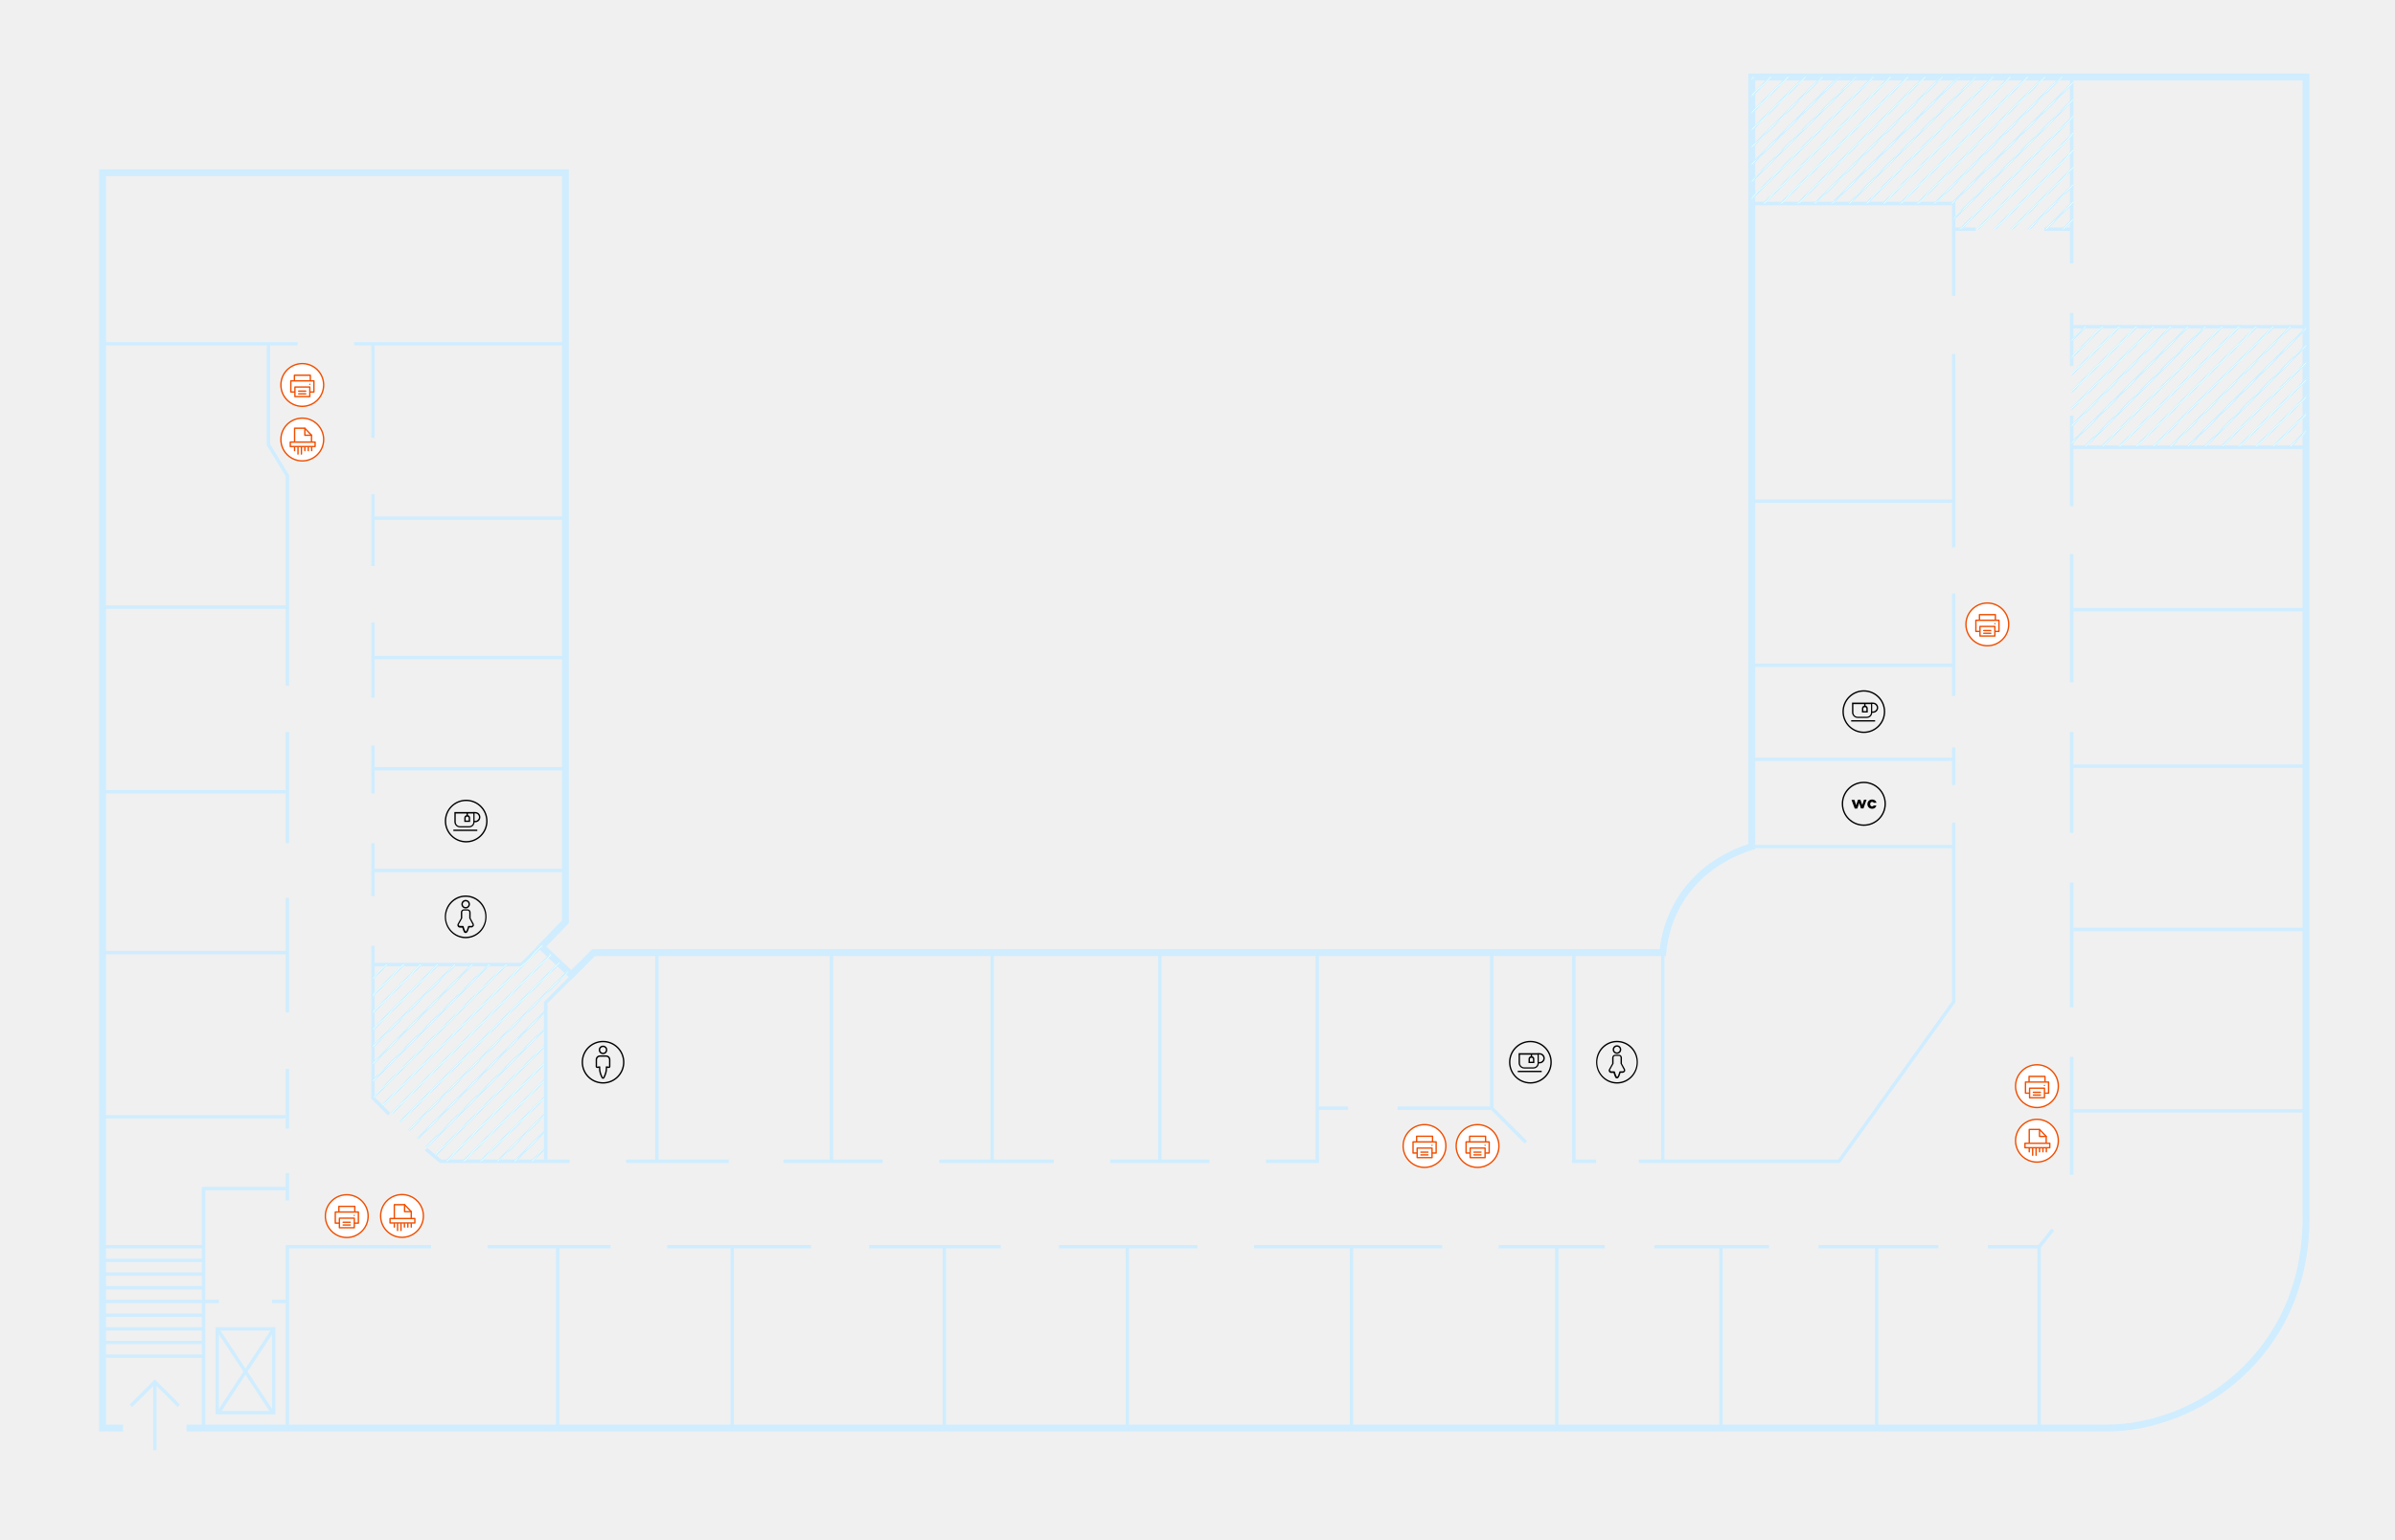
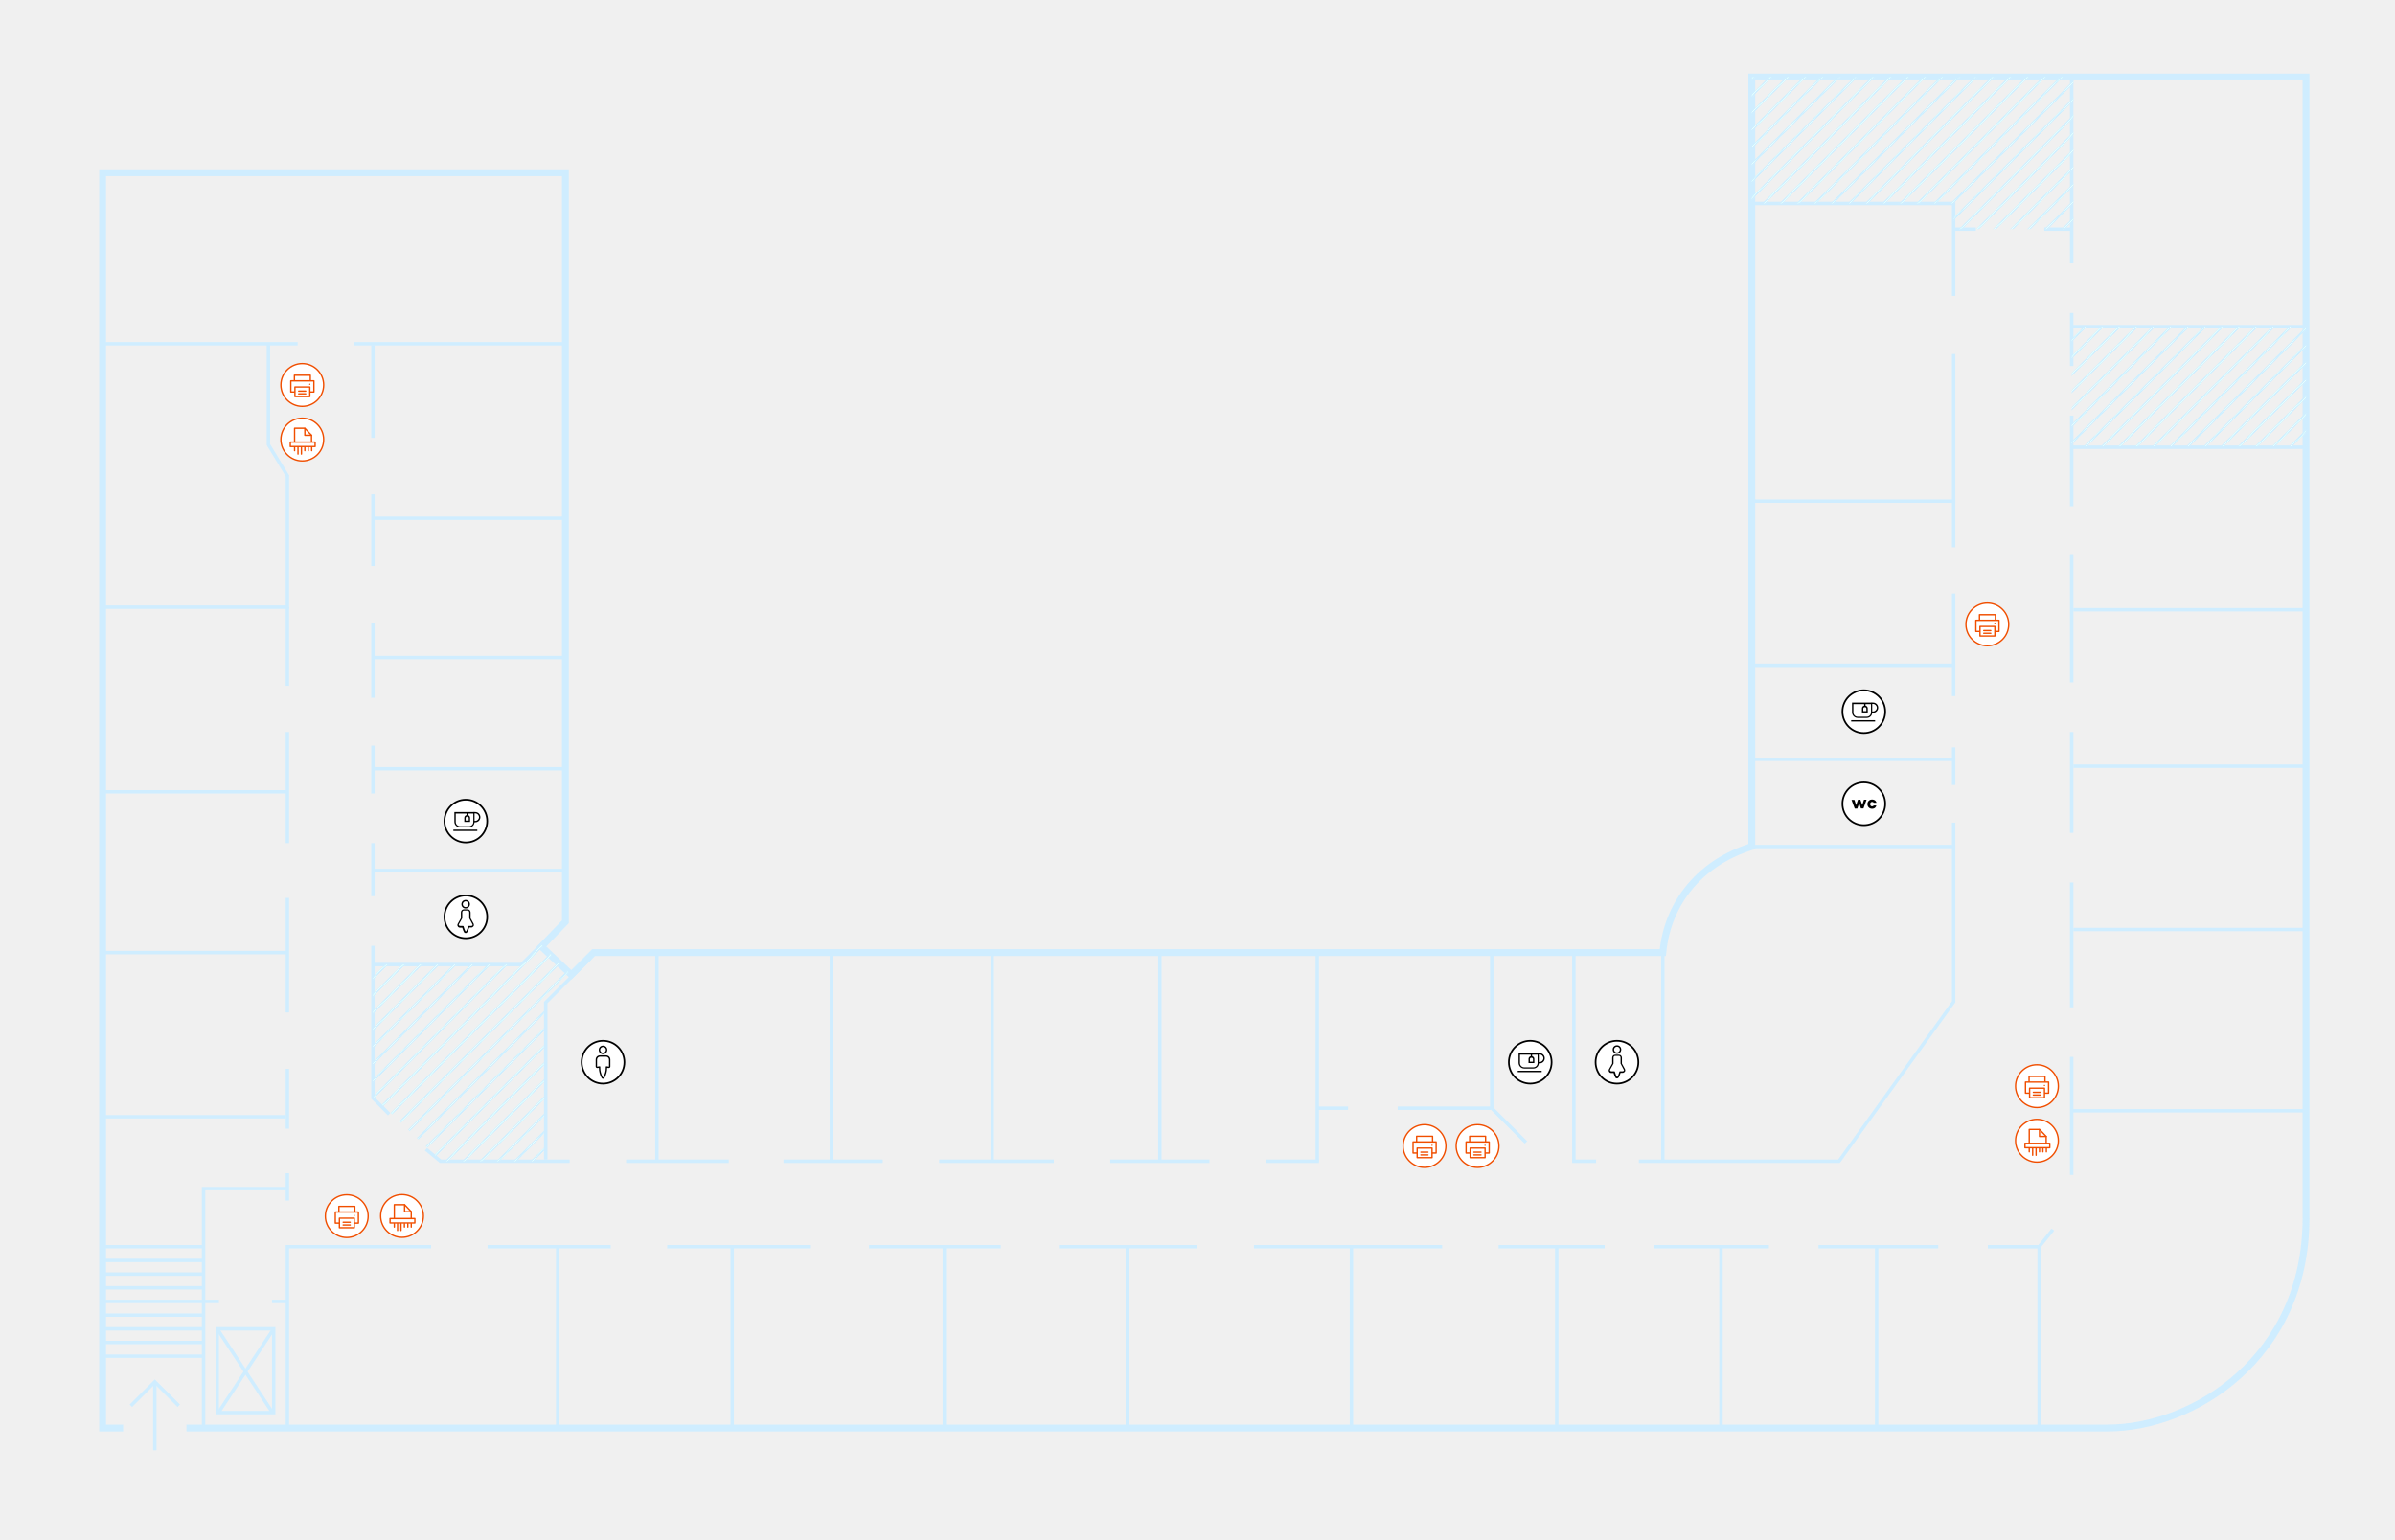
<svg xmlns="http://www.w3.org/2000/svg" xmlns:xlink="http://www.w3.org/1999/xlink" version="1.1" x="0px" y="0px" viewBox="0 0 1400 900" style="enable-background:new 0 0 1400 900;" xml:space="preserve">
  <style type="text/css">
	.st0{fill:none;}
	.st1{fill:none;stroke:#CFEDFF;stroke-miterlimit:10;}
	.st2{fill:none;stroke:#CFEDFF;stroke-width:4;stroke-miterlimit:10;}
	.st3{fill:none;stroke:#CFEDFF;stroke-width:2;stroke-miterlimit:10;}
	.st4{fill:url(#SVGID_1_);}
	.st5{fill:url(#SVGID_2_);}
	.st6{fill:url(#SVGID_3_);}
	.st7{fill:none;stroke:#000000;stroke-width:0.8;stroke-miterlimit:10;}
	.st8{fill:rgba(207, 237, 255, 0);}
	.st9{fill:#FFFFFF;stroke:#F04E00;stroke-width:0.8;stroke-miterlimit:10;}
	.st10{fill:#FFFFFF;stroke:#F04E00;stroke-width:0.8;stroke-linecap:round;stroke-linejoin:round;stroke-miterlimit:10;}
	.st11{fill:none;stroke:#F04E00;stroke-width:0.8;stroke-linecap:round;stroke-linejoin:round;stroke-miterlimit:10;}
	.st12{fill:#F04E00;}
</style>
  <pattern x="-5640" width="10" height="10" patternUnits="userSpaceOnUse" id="New_Pattern_3" viewBox="51.1 -61.1 10 10" style="overflow:visible;">
    <g>
      <rect x="51.1" y="-61.1" class="st0" width="10" height="10" />
      <line class="st1" x1="111.9" y1="-51.9" x2="60.4" y2="-0.4" />
      <line class="st1" x1="101.9" y1="-51.9" x2="50.4" y2="-0.4" />
      <line class="st1" x1="91.9" y1="-51.9" x2="40.4" y2="-0.4" />
      <line class="st1" x1="81.9" y1="-51.9" x2="30.4" y2="-0.4" />
      <line class="st1" x1="71.9" y1="-51.9" x2="20.4" y2="-0.4" />
      <line class="st1" x1="61.9" y1="-51.9" x2="10.4" y2="-0.4" />
      <line class="st1" x1="51.9" y1="-51.9" x2="0.4" y2="-0.4" />
      <line class="st1" x1="111.9" y1="-61.9" x2="60.4" y2="-10.4" />
      <line class="st1" x1="101.9" y1="-61.9" x2="50.4" y2="-10.4" />
      <line class="st1" x1="91.9" y1="-61.9" x2="40.4" y2="-10.4" />
      <line class="st1" x1="81.9" y1="-61.9" x2="30.4" y2="-10.4" />
      <line class="st1" x1="71.9" y1="-61.9" x2="20.4" y2="-10.4" />
      <line class="st1" x1="61.9" y1="-61.9" x2="10.4" y2="-10.4" />
      <line class="st1" x1="51.9" y1="-61.9" x2="0.4" y2="-10.4" />
      <line class="st1" x1="111.9" y1="-71.9" x2="60.4" y2="-20.4" />
      <line class="st1" x1="101.9" y1="-71.9" x2="50.4" y2="-20.4" />
      <line class="st1" x1="91.9" y1="-71.9" x2="40.4" y2="-20.4" />
      <line class="st1" x1="81.9" y1="-71.9" x2="30.4" y2="-20.4" />
      <line class="st1" x1="71.9" y1="-71.9" x2="20.4" y2="-20.4" />
      <line class="st1" x1="61.9" y1="-71.9" x2="10.4" y2="-20.4" />
      <line class="st1" x1="51.9" y1="-71.9" x2="0.4" y2="-20.4" />
      <line class="st1" x1="111.9" y1="-81.9" x2="60.4" y2="-30.4" />
      <line class="st1" x1="101.9" y1="-81.9" x2="50.4" y2="-30.4" />
      <line class="st1" x1="91.9" y1="-81.9" x2="40.4" y2="-30.4" />
      <line class="st1" x1="81.9" y1="-81.9" x2="30.4" y2="-30.4" />
      <line class="st1" x1="71.9" y1="-81.9" x2="20.4" y2="-30.4" />
      <line class="st1" x1="61.9" y1="-81.9" x2="10.4" y2="-30.4" />
      <line class="st1" x1="51.9" y1="-81.9" x2="0.4" y2="-30.4" />
      <line class="st1" x1="111.9" y1="-91.9" x2="60.4" y2="-40.4" />
      <line class="st1" x1="101.9" y1="-91.9" x2="50.4" y2="-40.4" />
      <line class="st1" x1="91.9" y1="-91.9" x2="40.4" y2="-40.4" />
      <line class="st1" x1="81.9" y1="-91.9" x2="30.4" y2="-40.4" />
      <line class="st1" x1="71.9" y1="-91.9" x2="20.4" y2="-40.4" />
      <line class="st1" x1="61.9" y1="-91.9" x2="10.4" y2="-40.4" />
      <line class="st1" x1="51.9" y1="-91.9" x2="0.4" y2="-40.4" />
      <line class="st1" x1="111.9" y1="-101.9" x2="60.4" y2="-50.4" />
      <line class="st1" x1="101.9" y1="-101.9" x2="50.4" y2="-50.4" />
      <line class="st1" x1="91.9" y1="-101.9" x2="40.4" y2="-50.4" />
      <line class="st1" x1="81.9" y1="-101.9" x2="30.4" y2="-50.4" />
      <line class="st1" x1="71.9" y1="-101.9" x2="20.4" y2="-50.4" />
      <line class="st1" x1="61.9" y1="-101.9" x2="10.4" y2="-50.4" />
      <line class="st1" x1="51.9" y1="-101.9" x2="0.4" y2="-50.4" />
      <line class="st1" x1="111.9" y1="-111.9" x2="60.4" y2="-60.4" />
      <line class="st1" x1="101.9" y1="-111.9" x2="50.4" y2="-60.4" />
      <line class="st1" x1="91.9" y1="-111.9" x2="40.4" y2="-60.4" />
      <line class="st1" x1="81.9" y1="-111.9" x2="30.4" y2="-60.4" />
      <line class="st1" x1="71.9" y1="-111.9" x2="20.4" y2="-60.4" />
      <line class="st1" x1="61.9" y1="-111.9" x2="10.4" y2="-60.4" />
      <line class="st1" x1="51.9" y1="-111.9" x2="0.4" y2="-60.4" />
    </g>
  </pattern>
  <g id="bg_all_square">
    <path class="st2" d="M109,835h211h11h774h26h101c50,0,116-41,116-123V45h-324c0,0,0,335.5,0,434v16c-29,9-49.1,31.7-52,62H347   l-13,13l-17.5-16.5l14-14.5V101H60v100v634h12" />
    <g>
      <line class="st3" x1="90.5" y1="809" x2="90.5" y2="848" />
      <polyline class="st3" points="76.5,822 90.5,808 104.5,822   " />
    </g>
  </g>
  <g id="rooms">
    <g>
      <line class="st3" x1="60" y1="201" x2="174" y2="201" />
      <polyline class="st3" points="156.9,201.5 156.9,260 168,278.2 168,355 60,355   " />
      <line class="st3" x1="59" y1="463" x2="168" y2="463" />
      <line class="st3" x1="59" y1="557" x2="168" y2="557" />
      <line class="st3" x1="59" y1="653" x2="167" y2="653" />
      <line class="st3" x1="168" y1="355" x2="168" y2="401" />
      <line class="st3" x1="168" y1="428" x2="168" y2="493" />
      <line class="st3" x1="168" y1="525" x2="168" y2="592" />
      <line class="st3" x1="168" y1="625" x2="168" y2="660" />
      <line class="st3" x1="168" y1="686" x2="168" y2="702" />
      <line class="st3" x1="1024" y1="119" x2="1143" y2="119" />
      <line class="st3" x1="1024" y1="293" x2="1143" y2="293" />
      <line class="st3" x1="1142" y1="119" x2="1142" y2="173" />
      <line class="st3" x1="1142" y1="207" x2="1142" y2="320" />
      <line class="st3" x1="1024" y1="389" x2="1143" y2="389" />
      <line class="st3" x1="1142" y1="347" x2="1142" y2="407" />
      <line class="st3" x1="1024" y1="444" x2="1143" y2="444" />
      <line class="st3" x1="1142" y1="437" x2="1142" y2="459" />
      <line class="st3" x1="1024" y1="495" x2="1143" y2="495" />
      <line class="st3" x1="218" y1="303" x2="329.8" y2="303" />
      <line class="st3" x1="218" y1="509" x2="329.8" y2="509" />
      <line class="st3" x1="330.8" y1="384.5" x2="218.8" y2="384.5" />
      <line class="st3" x1="330.8" y1="449.5" x2="219" y2="449.5" />
      <polyline class="st3" points="218,564 304.8,564 320.8,548   " />
      <line class="st3" x1="218" y1="289" x2="218" y2="331" />
      <line class="st3" x1="207" y1="201" x2="329.5" y2="201" />
      <line class="st3" x1="218" y1="364" x2="218" y2="408" />
      <line class="st3" x1="218" y1="493" x2="218" y2="524" />
      <polyline class="st3" points="218,553 218,642 227.5,651.5   " />
      <polyline class="st3" points="319,678 319,586.2 345,560.2   " />
      <polyline class="st3" points="249,672 257.5,679 333,679   " />
      <line class="st3" x1="366" y1="679" x2="426" y2="679" />
      <line class="st3" x1="384" y1="557" x2="384" y2="679" />
      <line class="st3" x1="486" y1="557" x2="486" y2="679" />
      <line class="st3" x1="326" y1="729" x2="326" y2="836" />
      <line class="st3" x1="428" y1="729" x2="428" y2="836" />
      <line class="st3" x1="552" y1="729" x2="552" y2="836" />
      <line class="st3" x1="285" y1="729" x2="357" y2="729" />
      <line class="st3" x1="61" y1="793" x2="119" y2="793" />
      <line class="st3" x1="61" y1="785" x2="119" y2="785" />
      <line class="st3" x1="61" y1="777" x2="119" y2="777" />
      <line class="st3" x1="61" y1="769" x2="119" y2="769" />
      <line class="st3" x1="61" y1="761" x2="128" y2="761" />
      <line class="st3" x1="159" y1="761" x2="168" y2="761" />
      <line class="st3" x1="61" y1="753" x2="119" y2="753" />
      <line class="st3" x1="61" y1="745" x2="119" y2="745" />
      <line class="st3" x1="61" y1="737" x2="119" y2="737" />
      <line class="st3" x1="61" y1="729" x2="119" y2="729" />
      <polyline class="st3" points="252,729 168,729 168,835   " />
      <polyline class="st3" points="168,695 119,695 119,835   " />
      <line class="st3" x1="390" y1="729" x2="474" y2="729" />
      <line class="st3" x1="659" y1="729" x2="659" y2="836" />
      <line class="st3" x1="790" y1="729" x2="790" y2="836" />
      <line class="st3" x1="619" y1="729" x2="700" y2="729" />
      <line class="st3" x1="733" y1="729" x2="843" y2="729" />
      <line class="st3" x1="910" y1="729" x2="910" y2="836" />
      <line class="st3" x1="876" y1="729" x2="938" y2="729" />
      <line class="st3" x1="1006" y1="729" x2="1006" y2="836" />
      <line class="st3" x1="967" y1="729" x2="1034" y2="729" />
      <line class="st3" x1="1097" y1="729" x2="1097" y2="836" />
      <line class="st3" x1="1063" y1="729" x2="1133" y2="729" />
      <line class="st3" x1="1192" y1="729" x2="1192" y2="836" />
      <polyline class="st3" points="1162,729 1192,729 1200,719   " />
      <line class="st3" x1="508" y1="729" x2="585" y2="729" />
      <line class="st3" x1="458" y1="679" x2="516" y2="679" />
      <line class="st3" x1="549" y1="679" x2="616" y2="679" />
      <line class="st3" x1="580" y1="557" x2="580" y2="679" />
      <line class="st3" x1="678" y1="557" x2="678" y2="679" />
      <line class="st3" x1="770" y1="557" x2="770" y2="679" />
      <line class="st3" x1="649" y1="679" x2="707" y2="679" />
      <line class="st3" x1="920" y1="557" x2="920" y2="679" />
      <line class="st3" x1="919" y1="679" x2="933" y2="679" />
      <line class="st3" x1="740" y1="679" x2="771" y2="679" />
      <line class="st3" x1="770" y1="648" x2="788" y2="648" />
      <line class="st3" x1="872" y1="556" x2="872" y2="648" />
      <line class="st3" x1="972" y1="557" x2="972" y2="679" />
      <polyline class="st3" points="958,679 1075,679 1142,585.8 1142,481   " />
      <line class="st3" x1="218" y1="201.8" x2="218" y2="256" />
      <line class="st3" x1="1211" y1="191" x2="1346.8" y2="191" />
      <line class="st3" x1="1347.8" y1="261.5" x2="1211.8" y2="261.5" />
      <line class="st3" x1="1347.8" y1="356.5" x2="1212" y2="356.5" />
      <line class="st3" x1="1211" y1="183" x2="1211" y2="214" />
      <line class="st3" x1="1211" y1="243" x2="1211" y2="296" />
      <line class="st3" x1="1348" y1="448" x2="1212" y2="448" />
      <line class="st3" x1="1211" y1="324" x2="1211" y2="399" />
      <line class="st3" x1="1211" y1="428" x2="1211" y2="487" />
      <line class="st3" x1="1347.8" y1="543.5" x2="1212" y2="543.5" />
      <line class="st3" x1="1347.8" y1="649.5" x2="1211.8" y2="649.5" />
      <line class="st3" x1="1211" y1="516" x2="1211" y2="589" />
      <line class="st3" x1="1211" y1="618" x2="1211" y2="687" />
      <line class="st3" x1="1211" y1="45.8" x2="1211" y2="154" />
      <line class="st3" x1="1143" y1="134" x2="1155" y2="134" />
      <line class="st3" x1="1195" y1="134" x2="1211" y2="134" />
      <polyline class="st3" points="817,648 872,648 892,668   " />
      <line class="st3" x1="160" y1="777" x2="127.7" y2="826" />
      <line class="st3" x1="127" y1="777" x2="159.3" y2="826" />
      <line class="st3" x1="218" y1="436" x2="218" y2="464" />
      <rect x="127" y="777" class="st3" width="33" height="49" />
    </g>
  </g>
  <g id="MNOINT_l1_f2_special-rooms" class="map-rooms-wrap">
    <pattern id="SVGID_1_" data-test="123" xlink:href="#New_Pattern_3" patternTransform="matrix(1 0 0 1 -6 6)" />
    <polygon id="_l1_f2_s_p4" class="st4" points="1024,45 1212,45 1212,134 1142,134 1142,119 1024,119  " />
    <pattern id="SVGID_2_" xlink:href="#New_Pattern_3" patternTransform="matrix(1 0 0 1 -6 6)" />
    <rect id="_l1_f2_s_p5" x="1211" y="191" class="st5" width="137" height="70" />
    <pattern id="SVGID_3_" xlink:href="#New_Pattern_3" patternTransform="matrix(1 0 0 1 -6 6)" />
    <polygon id="_l1_f2_s_p3" class="st6" points="218,564 304,564 316,552 334,570 318,586 318,679 258,679 218,641  " />
  </g>
  <g id="MLOC_l1_f2_rooms" class="map-rooms-wrap">
    <rect id="_l1_f2_r_201" data-id="_x32_01" x="60" y="557" class="st8" width="109" height="96" />
    <rect id="_l1_f2_r_202" data-id="_x32_03_1_" x="60" y="463" class="st8" width="109" height="94" />
    <rect id="_l1_f2_r_203" data-id="_x32_03" x="60" y="355" class="st8" width="109" height="108" />
    <polygon id="_l1_f2_r_204" data-id="_x32_04" class="st8" points="169,355 60,355 60,201 157,201 157,260 169,279  " />
    <rect id="_l1_f2_r_205" data-id="_x32_05" x="60" y="101" class="st8" width="270" height="101" />
    <rect id="_l1_f2_r_206" data-id="_x32_06" x="217" y="201" class="st8" width="113" height="101" />
    <rect id="_l1_f2_r_207" data-id="_x32_02" x="217" y="303" class="st8" width="113" height="82" />
    <rect id="_l1_f2_r_208" data-id="_x32_08" x="217" y="385" class="st8" width="113" height="64" />
    <rect id="_l1_f2_r_213" data-id="_x32_13" x="384" y="557" class="st8" width="102" height="123" />
    <rect id="_l1_f2_r_214" data-id="_x32_14" x="486" y="557" class="st8" width="94" height="123" />
    <rect id="_l1_f2_r_215" data-id="_x32_15" x="580" y="557" class="st8" width="98" height="123" />
    <rect id="_l1_f2_r_216" data-id="_x32_16" x="678" y="557" class="st8" width="92" height="123" />
    <rect id="_l1_f2_r_217" data-id="_x32_17" x="770" y="557" class="st8" width="102" height="92" />
    <rect id="_l1_f2_r_221" data-id="_x32_21" x="1024" y="293" class="st8" width="119" height="96" />
    <rect id="_l1_f2_r_222" data-id="_x32_22" x="1024" y="119" class="st8" width="119" height="174" />
    <rect id="_l1_f2_r_224" data-id="_x32_25" x="1210" y="45" class="st8" width="138" height="146" />
    <rect id="_l1_f2_r_226" data-id="_x32_26" x="1210" y="261" class="st8" width="138" height="95" />
    <rect id="_l1_f2_r_227" data-id="_x32_27" x="1210" y="356" class="st8" width="138" height="92" />
    <rect id="_l1_f2_r_228" data-id="_x32_28" x="1210" y="448" class="st8" width="138" height="95" />
    <rect id="_l1_f2_r_229" data-id="_x32_29" x="1210" y="544" class="st8" width="138" height="105" />
    <path id="_l1_f2_r_230" data-id="_x32_30" class="st8" d="M1348,649.5V712c0,82-66,123-116,123h-40V728l18-25v-53L1348,649.5z" />
    <rect id="_l1_f2_r_231" data-id="_x32_31" x="1097" y="728" class="st8" width="95" height="107" />
    <rect id="_l1_f2_r_232" data-id="_x32_32" x="1006" y="728" class="st8" width="91" height="107" />
    <rect id="_l1_f2_r_233" data-id="_x32_33" x="910" y="728" class="st8" width="96" height="107" />
    <rect id="_l1_f2_r_234" data-id="_x32_34" x="790" y="728" class="st8" width="120" height="107" />
    <rect id="_l1_f2_r_235" data-id="_x32_35" x="659" y="728" class="st8" width="131" height="107" />
    <rect id="_l1_f2_r_236" data-id="_x323242342_36" x="552" y="728" class="st8" width="107" height="107" />
    <rect id="_l1_f2_r_237" data-id="_x32_37" x="428" y="728" class="st8" width="124" height="107" />
    <rect id="_l1_f2_r_238" data-id="_x32_2352353238" x="326" y="728" class="st8" width="102" height="107" />
    <rect id="_l1_f2_r_239" data-id="_x32_34643646436643" x="168" y="728" class="st8" width="158" height="107" />
  </g>
  <g id="MLOC_l1_f2_other">
    <g id="_l1_f2_o_s1">
      <circle class="st9" cx="1190.7" cy="667" r="12.5" />
      <polyline class="st10" points="1186.2,668.7 1186.2,660.4 1192.2,660.4 1196.1,664.5 1196.1,668.7   " />
      <rect x="1183.7" y="668.5" class="st10" width="14.5" height="2.6" />
      <line class="st11" x1="1192.2" y1="673.5" x2="1192.2" y2="671.5" />
      <line class="st11" x1="1194.2" y1="673.5" x2="1194.2" y2="671.5" />
      <line class="st11" x1="1196.2" y1="673.5" x2="1196.2" y2="671.5" />
      <line class="st11" x1="1190.2" y1="675.5" x2="1190.2" y2="671.5" />
      <line class="st11" x1="1188.2" y1="675.5" x2="1188.2" y2="671.5" />
      <line class="st11" x1="1186.2" y1="673.5" x2="1186.2" y2="671.5" />
      <polyline class="st11" points="1192.2,660.5 1192.2,664.5 1196.1,664.5   " />
    </g>
    <g id="_l1_f2_o_s2">
      <circle class="st9" cx="235" cy="711" r="12.5" />
      <polyline class="st10" points="230.5,712.7 230.5,704.4 236.5,704.4 240.4,708.5 240.4,712.7   " />
      <rect x="228" y="712.5" class="st10" width="14.5" height="2.6" />
      <line class="st11" x1="236.4" y1="717.5" x2="236.4" y2="715.5" />
      <line class="st11" x1="238.4" y1="717.5" x2="238.4" y2="715.5" />
      <line class="st11" x1="240.4" y1="717.5" x2="240.4" y2="715.5" />
      <line class="st11" x1="234.4" y1="719.5" x2="234.4" y2="715.5" />
      <line class="st11" x1="232.4" y1="719.5" x2="232.4" y2="715.5" />
      <line class="st11" x1="230.5" y1="717.5" x2="230.5" y2="715.5" />
      <polyline class="st11" points="236.5,704.5 236.5,708.5 240.4,708.5   " />
    </g>
    <g id="_l1_f2_o_s3">
      <circle class="st9" cx="176.7" cy="257" r="12.5" />
      <polyline class="st10" points="172.2,258.7 172.2,250.4 178.2,250.4 182.1,254.5 182.1,258.7   " />
      <rect x="169.7" y="258.5" class="st10" width="14.5" height="2.6" />
      <line class="st11" x1="178.2" y1="263.5" x2="178.2" y2="261.5" />
      <line class="st11" x1="180.2" y1="263.5" x2="180.2" y2="261.5" />
      <line class="st11" x1="182.2" y1="263.5" x2="182.2" y2="261.5" />
      <line class="st11" x1="176.2" y1="265.5" x2="176.2" y2="261.5" />
      <line class="st11" x1="174.2" y1="265.5" x2="174.2" y2="261.5" />
      <line class="st11" x1="172.2" y1="263.5" x2="172.2" y2="261.5" />
      <polyline class="st11" points="178.2,250.5 178.2,254.5 182.1,254.5   " />
    </g>
    <g id="_l1_f2_o_p1">
      <circle class="st9" cx="1161.7" cy="365.1" r="12.5" />
      <g>
        <polyline class="st10" points="1157.1,362.7 1157.1,359.4 1166.4,359.4 1166.4,362.7    " />
        <rect x="1155" y="362.7" class="st10" width="13.5" height="6.5" />
        <rect x="1157.4" y="366.3" class="st10" width="8.7" height="5.6" />
        <line class="st11" x1="1159.6" y1="368.7" x2="1163.7" y2="368.7" />
        <line class="st11" x1="1159.6" y1="370.3" x2="1163.7" y2="370.3" />
        <circle class="st12" cx="1166.1" cy="364.7" r="0.4" />
      </g>
    </g>
    <g id="_l1_f2_o_p2">
      <circle class="st9" cx="1190.7" cy="635.1" r="12.5" />
      <g>
        <polyline class="st10" points="1186.1,632.7 1186.1,629.4 1195.4,629.4 1195.4,632.7    " />
        <rect x="1184" y="632.7" class="st10" width="13.5" height="6.5" />
        <rect x="1186.4" y="636.3" class="st10" width="8.7" height="5.6" />
        <line class="st11" x1="1188.6" y1="638.7" x2="1192.7" y2="638.7" />
        <line class="st11" x1="1188.6" y1="640.3" x2="1192.7" y2="640.3" />
        <circle class="st12" cx="1195.1" cy="634.7" r="0.4" />
      </g>
    </g>
    <g id="_l1_f2_o_p3">
      <circle class="st9" cx="863.7" cy="670.1" r="12.5" />
      <g>
        <polyline class="st10" points="859.1,667.7 859.1,664.4 868.4,664.4 868.4,667.7    " />
        <rect x="857" y="667.7" class="st10" width="13.5" height="6.5" />
        <rect x="859.4" y="671.3" class="st10" width="8.7" height="5.6" />
        <line class="st11" x1="861.6" y1="673.7" x2="865.7" y2="673.7" />
        <line class="st11" x1="861.6" y1="675.3" x2="865.7" y2="675.3" />
        <circle class="st12" cx="868.1" cy="669.7" r="0.4" />
      </g>
    </g>
    <g id="_l1_f2_o_p4">
      <circle class="st9" cx="832.7" cy="670.1" r="12.5" />
      <g>
        <polyline class="st10" points="828.1,667.7 828.1,664.4 837.4,664.4 837.4,667.7    " />
        <rect x="826" y="667.7" class="st10" width="13.5" height="6.5" />
        <rect x="828.4" y="671.3" class="st10" width="8.7" height="5.6" />
        <line class="st11" x1="830.6" y1="673.7" x2="834.7" y2="673.7" />
        <line class="st11" x1="830.6" y1="675.3" x2="834.7" y2="675.3" />
        <circle class="st12" cx="837.1" cy="669.7" r="0.4" />
      </g>
    </g>
    <g id="_l1_f2_o_p5">
      <circle class="st9" cx="202.7" cy="711.1" r="12.5" />
      <g>
        <polyline class="st10" points="198.1,708.7 198.1,705.4 207.4,705.4 207.4,708.7    " />
        <rect x="196" y="708.7" class="st10" width="13.5" height="6.5" />
        <rect x="198.4" y="712.3" class="st10" width="8.7" height="5.6" />
        <line class="st11" x1="200.6" y1="714.7" x2="204.7" y2="714.7" />
        <line class="st11" x1="200.6" y1="716.3" x2="204.7" y2="716.3" />
        <circle class="st12" cx="207.1" cy="710.7" r="0.4" />
      </g>
    </g>
    <g id="_l1_f2_o_p6">
      <circle class="st9" cx="176.7" cy="225.1" r="12.5" />
      <g>
        <polyline class="st10" points="172.1,222.7 172.1,219.4 181.4,219.4 181.4,222.7    " />
        <rect x="170" y="222.7" class="st10" width="13.5" height="6.5" />
        <rect x="172.4" y="226.3" class="st10" width="8.7" height="5.6" />
        <line class="st11" x1="174.6" y1="228.7" x2="178.7" y2="228.7" />
        <line class="st11" x1="174.6" y1="230.3" x2="178.7" y2="230.3" />
        <circle class="st12" cx="181.1" cy="224.7" r="0.4" />
      </g>
    </g>
-     <g id="_l1_f2_o_">
-       <path d="M272.2,523.6c-6.8,0-12.2,5.6-12.2,12.5c0,6.9,5.5,12.5,12.2,12.5c6.8,0,12.2-5.6,12.2-12.5    C284.5,529.2,279,523.6,272.2,523.6 M272.2,524.4c6.3,0,11.5,5.2,11.5,11.7c0,6.4-5.1,11.7-11.5,11.7c-6.3,0-11.5-5.2-11.5-11.7    C260.8,529.6,265.9,524.4,272.2,524.4" />
+     <g id="_l1_f2_o_tea1">
+       <g>
+         <circle cx="272.3" cy="480.1" r="12.5" fill="#ffffff" stroke="#000000" />
+         <path d="M266.4,475.7v4.9c0,1.4,1.1,2.5,2.5,2.5h5.3c1.4,0,2.5-1.1,2.5-2.5v-4.9H266.4z M274.2,483.8h-5.3     c-1.8,0-3.3-1.5-3.3-3.3v-5.7h11.8v5.7C277.4,482.4,276,483.8,274.2,483.8" />
+         <path d="M277.8,480.8h-0.9V480h0.9c1.2,0,2.2-1,2.2-2.2s-1-2.2-2.2-2.2h-0.9v-0.8h0.9c1.6,0,3,1.3,3,3     C280.8,479.5,279.5,480.8,277.8,480.8" />
+       </g>
+       <rect x="265" y="485.1" width="14" height="0.8" />
+       <g>
+         <path d="M272.2,479.8h1.8v-1.5c0-0.4-0.4-0.8-0.8-0.8H273c-0.4,0-0.8,0.4-0.8,0.8V479.8z M274.8,480.6h-3.4v-2.4     c0-0.9,0.7-1.6,1.6-1.6h0.2c0.9,0,1.6,0.7,1.6,1.6V480.6z" />
+       </g>
+       <rect x="272.7" y="475.3" width="0.8" height="1.7" />
+     </g>
+     <g id="_l1_f2_o_womantoilet1">
+       <circle cx="272.3" cy="536.1" r="12.5" fill="#ffffff" stroke="#000000" />
      <path d="M272.2,527c-0.9,0-1.7,0.8-1.7,1.7c0,0.9,0.7,1.7,1.7,1.7s1.7-0.8,1.7-1.7C273.9,527.7,273.1,527,272.2,527 M272.2,531.2    c-1.4,0-2.5-1.1-2.5-2.5c0-1.4,1.1-2.5,2.5-2.5c1.4,0,2.5,1.1,2.5,2.5C274.7,530.1,273.6,531.2,272.2,531.2" />
      <path d="M271.2,532.4c-0.5,0-1,0.4-1,1v3.5c0,0.1,0,0.1-0.1,0.2l-1.9,3.4c-0.1,0.2-0.1,0.4,0.1,0.6c0.1,0.2,0.3,0.3,0.6,0.3h1.7    c0.2,0,0.3,0.1,0.4,0.3c0.3,1.2,0.7,2.1,1,2.7c0.1,0.2,0.2,0.2,0.3,0.2c0.1,0,0.2,0,0.3-0.2c0.3-0.6,0.7-1.6,1-2.7    c0-0.2,0.2-0.3,0.4-0.3h1.6c0.2,0,0.4-0.1,0.6-0.3c0.1-0.2,0.1-0.4,0-0.6l-1.8-3.4c0-0.1-0.1-0.1-0.1-0.2v-3.5c0-0.5-0.4-1-1-1    H271.2z M272.2,545.6c-0.4,0-0.8-0.2-1-0.6c-0.3-0.6-0.7-1.5-1-2.6h-1.4c-0.5,0-1-0.3-1.2-0.7c-0.3-0.4-0.3-1-0.1-1.4l1.9-3.4    v-3.4c0-1,0.8-1.8,1.8-1.8h2.1c1,0,1.8,0.8,1.8,1.8v3.4l1.8,3.3c0.2,0.5,0.2,1-0.1,1.4c-0.3,0.4-0.7,0.7-1.2,0.7h-1.3    c-0.3,1.1-0.7,2-1,2.6C273,545.3,272.6,545.6,272.2,545.6" />
    </g>
-     <g id="_l1_f2_o_">
-       <path d="M945.2,608.6c-6.8,0-12.2,5.6-12.2,12.5c0,6.9,5.5,12.5,12.2,12.5c6.8,0,12.2-5.6,12.2-12.5    C957.5,614.2,952,608.6,945.2,608.6 M945.2,609.4c6.3,0,11.5,5.2,11.5,11.7c0,6.4-5.1,11.7-11.5,11.7c-6.3,0-11.5-5.2-11.5-11.7    C933.8,614.6,938.9,609.4,945.2,609.4" />
+     <g id="_l1_f2_o_mantoilet1">
+       <circle cx="352.5" cy="621.1" r="12.5" fill="#ffffff" stroke="#000000" />
+       <path d="M352.5,612.2c-0.9,0-1.7,0.8-1.7,1.7c0,0.9,0.8,1.7,1.7,1.7c0.9,0,1.7-0.8,1.7-1.7C354.2,613,353.5,612.2,352.5,612.2     M352.5,616.4c-1.4,0-2.5-1.1-2.5-2.5c0-1.4,1.1-2.5,2.5-2.5c1.4,0,2.5,1.1,2.5,2.5C355,615.3,353.9,616.4,352.5,616.4" />
+       <g>
+         <path d="M350.5,623.5c0.1,0,0.2,0,0.3,0.1c0.1,0.1,0.1,0.2,0.1,0.3c0,0.2,0,0.4,0,0.7c0,1.7,0.5,3.4,1.4,5.2     c0.1,0.2,0.1,0.2,0.2,0.2c0.1,0,0.1,0,0.2-0.2c0.9-1.8,1.4-3.5,1.4-5.2c0-0.2,0-0.4,0-0.7c0-0.1,0-0.2,0.1-0.3     c0.1-0.1,0.2-0.1,0.3-0.1c0,0,0.1,0,0.1,0l1.3,0.2c0.1,0,0.1-0.1,0.1-0.1v-4c0-0.9-0.8-1.7-1.7-1.7h-3.6c-0.9,0-1.7,0.8-1.7,1.7     v4c0,0.1,0.1,0.1,0.1,0.1l1.3-0.2C350.4,623.5,350.5,623.5,350.5,623.5 M352.5,630.8L352.5,630.8c-0.6,0-0.8-0.5-0.9-0.6     c-1-1.9-1.5-3.8-1.5-5.6c0-0.1,0-0.1,0-0.2l-0.9,0.1c0,0-0.1,0-0.1,0c-0.5,0-0.9-0.4-0.9-0.9v-4c0-1.4,1.1-2.5,2.5-2.5h3.6     c1.4,0,2.5,1.1,2.5,2.5v4c0,0.5-0.4,0.9-0.9,0.9c0,0-0.1,0-0.1,0l-0.9-0.1c0,0.1,0,0.1,0,0.2c0,1.8-0.5,3.7-1.5,5.6     C353.3,630.3,353.1,630.8,352.5,630.8L352.5,630.8z" />
+       </g>
+     </g>
+     <g id="_l1_f2_o_tea2">
+       <circle cx="894.5" cy="621.1" r="12.5" fill="#ffffff" stroke="#000000" />
+       <g>
+         <path d="M888.5,616.7v4.9c0,1.4,1.1,2.5,2.5,2.5h5.3c1.4,0,2.5-1.1,2.5-2.5v-4.9H888.5z M896.3,624.8H891c-1.8,0-3.3-1.5-3.3-3.3     v-5.7h11.8v5.7C899.6,623.4,898.1,624.8,896.3,624.8" />
+         <path d="M900,621.8h-0.9V621h0.9c1.2,0,2.2-1,2.2-2.2c0-1.2-1-2.2-2.2-2.2h-0.9v-0.8h0.9c1.6,0,3,1.3,3,3     C903,620.5,901.6,621.8,900,621.8" />
+       </g>
+       <rect x="887.2" y="626.1" width="14" height="0.8" />
+       <g>
+         <path d="M894.3,620.8h1.8v-1.5c0-0.4-0.4-0.8-0.8-0.8h-0.2c-0.4,0-0.8,0.4-0.8,0.8V620.8z M896.9,621.6h-3.4v-2.4     c0-0.9,0.7-1.6,1.6-1.6h0.2c0.9,0,1.6,0.7,1.6,1.6V621.6z" />
+       </g>
+       <rect x="894.8" y="616.3" width="0.8" height="1.7" />
+     </g>
+     <g id="_l1_f2_o__l1_f2_o_womantoilet2">
+       <circle cx="945.2" cy="621.1" r="12.5" fill="#ffffff" stroke="#000000" />
      <path d="M945.2,612c-0.9,0-1.7,0.8-1.7,1.7c0,0.9,0.7,1.7,1.7,1.7c0.9,0,1.7-0.8,1.7-1.7C946.9,612.7,946.1,612,945.2,612     M945.2,616.2c-1.4,0-2.5-1.1-2.5-2.5c0-1.4,1.1-2.5,2.5-2.5c1.4,0,2.5,1.1,2.5,2.5C947.7,615.1,946.6,616.2,945.2,616.2" />
      <path d="M944.2,617.4c-0.5,0-1,0.4-1,1v3.5c0,0.1,0,0.1-0.1,0.2l-1.9,3.4c-0.1,0.2-0.1,0.4,0.1,0.6c0.1,0.2,0.3,0.3,0.6,0.3h1.7    c0.2,0,0.3,0.1,0.4,0.3c0.3,1.2,0.7,2.1,1,2.7c0.1,0.2,0.2,0.2,0.3,0.2s0.2,0,0.3-0.2c0.3-0.6,0.7-1.6,1-2.7    c0-0.2,0.2-0.3,0.4-0.3h1.6c0.2,0,0.4-0.1,0.6-0.3c0.1-0.2,0.1-0.4,0-0.6l-1.8-3.4c0-0.1-0.1-0.1-0.1-0.2v-3.5c0-0.5-0.4-1-1-1    H944.2z M945.2,630.6c-0.4,0-0.8-0.2-1-0.6c-0.3-0.6-0.7-1.5-1-2.6h-1.4c-0.5,0-1-0.3-1.2-0.7c-0.3-0.4-0.3-1-0.1-1.4l1.9-3.4    v-3.4c0-1,0.8-1.8,1.8-1.8h2.1c1,0,1.8,0.8,1.8,1.8v3.4l1.8,3.3c0.2,0.5,0.2,1-0.1,1.4c-0.3,0.4-0.7,0.7-1.2,0.7h-1.3    c-0.3,1.1-0.7,2-1,2.6C946,630.3,945.6,630.6,945.2,630.6" />
    </g>
-     <g id="_l1_f2_o_">
-       <path d="M352.5,612.2c-0.9,0-1.7,0.8-1.7,1.7c0,0.9,0.8,1.7,1.7,1.7c0.9,0,1.7-0.8,1.7-1.7C354.2,613,353.5,612.2,352.5,612.2     M352.5,616.4c-1.4,0-2.5-1.1-2.5-2.5c0-1.4,1.1-2.5,2.5-2.5c1.4,0,2.5,1.1,2.5,2.5C355,615.3,353.9,616.4,352.5,616.4" />
-       <g>
-         <path d="M352.5,608.6c-6.9,0-12.5,5.6-12.5,12.5c0,6.9,5.6,12.5,12.5,12.5c6.9,0,12.5-5.6,12.5-12.5     C365,614.2,359.4,608.6,352.5,608.6 M352.5,609.4c6.4,0,11.7,5.2,11.7,11.7c0,6.4-5.2,11.7-11.7,11.7c-6.4,0-11.7-5.2-11.7-11.7     C340.8,614.6,346.1,609.4,352.5,609.4" />
-         <path d="M350.5,623.5c0.1,0,0.2,0,0.3,0.1c0.1,0.1,0.1,0.2,0.1,0.3c0,0.2,0,0.4,0,0.7c0,1.7,0.5,3.4,1.4,5.2     c0.1,0.2,0.1,0.2,0.2,0.2c0.1,0,0.1,0,0.2-0.2c0.9-1.8,1.4-3.5,1.4-5.2c0-0.2,0-0.4,0-0.7c0-0.1,0-0.2,0.1-0.3     c0.1-0.1,0.2-0.1,0.3-0.1c0,0,0.1,0,0.1,0l1.3,0.2c0.1,0,0.1-0.1,0.1-0.1v-4c0-0.9-0.8-1.7-1.7-1.7h-3.6c-0.9,0-1.7,0.8-1.7,1.7     v4c0,0.1,0.1,0.1,0.1,0.1l1.3-0.2C350.4,623.5,350.5,623.5,350.5,623.5 M352.5,630.8L352.5,630.8c-0.6,0-0.8-0.5-0.9-0.6     c-1-1.9-1.5-3.8-1.5-5.6c0-0.1,0-0.1,0-0.2l-0.9,0.1c0,0-0.1,0-0.1,0c-0.5,0-0.9-0.4-0.9-0.9v-4c0-1.4,1.1-2.5,2.5-2.5h3.6     c1.4,0,2.5,1.1,2.5,2.5v4c0,0.5-0.4,0.9-0.9,0.9c0,0-0.1,0-0.1,0l-0.9-0.1c0,0.1,0,0.1,0,0.2c0,1.8-0.5,3.7-1.5,5.6     C353.3,630.3,353.1,630.8,352.5,630.8L352.5,630.8z" />
-       </g>
-     </g>
-     <g id="_l1_f2_o_">
-       <g>
-         <path d="M1089.5,403.6c-6.9,0-12.5,5.6-12.5,12.5c0,6.9,5.6,12.5,12.5,12.5s12.5-5.6,12.5-12.5     C1102,409.2,1096.4,403.6,1089.5,403.6 M1089.5,404.4c6.4,0,11.7,5.2,11.7,11.7c0,6.4-5.2,11.7-11.7,11.7s-11.7-5.2-11.7-11.7     C1077.8,409.6,1083.1,404.4,1089.5,404.4" />
-         <path d="M1083.4,411.7v4.9c0,1.4,1.1,2.5,2.5,2.5h5.3c1.4,0,2.5-1.1,2.5-2.5v-4.9H1083.4z M1091.2,419.8h-5.3     c-1.8,0-3.3-1.5-3.3-3.3v-5.7h11.8v5.7C1094.5,418.4,1093,419.8,1091.2,419.8" />
-         <path d="M1094.9,416.8h-0.9V416h0.9c1.2,0,2.2-1,2.2-2.2s-1-2.2-2.2-2.2h-0.9v-0.8h0.9c1.6,0,3,1.3,3,3     C1097.9,415.5,1096.5,416.8,1094.9,416.8" />
-       </g>
-       <rect x="1082.1" y="421.1" width="14" height="0.8" />
-       <g>
-         <path d="M1089.2,415.8h1.8v-1.5c0-0.4-0.4-0.8-0.8-0.8h-0.2c-0.4,0-0.8,0.4-0.8,0.8V415.8z M1091.8,416.6h-3.4v-2.4     c0-0.9,0.7-1.6,1.6-1.6h0.2c0.9,0,1.6,0.7,1.6,1.6V416.6z" />
-       </g>
-       <rect x="1089.7" y="411.3" width="0.8" height="1.7" />
-     </g>
-     <g id="_l1_f2_o_">
-       <g>
-         <path d="M894.6,608.6c-6.9,0-12.5,5.6-12.5,12.5c0,6.9,5.6,12.5,12.5,12.5s12.5-5.6,12.5-12.5     C907.1,614.2,901.5,608.6,894.6,608.6 M894.6,609.4c6.4,0,11.7,5.2,11.7,11.7c0,6.4-5.2,11.7-11.7,11.7s-11.7-5.2-11.7-11.7     C882.9,614.6,888.2,609.4,894.6,609.4" />
-         <path d="M888.5,616.7v4.9c0,1.4,1.1,2.5,2.5,2.5h5.3c1.4,0,2.5-1.1,2.5-2.5v-4.9H888.5z M896.3,624.8H891c-1.8,0-3.3-1.5-3.3-3.3     v-5.7h11.8v5.7C899.6,623.4,898.1,624.8,896.3,624.8" />
-         <path d="M900,621.8h-0.9V621h0.9c1.2,0,2.2-1,2.2-2.2c0-1.2-1-2.2-2.2-2.2h-0.9v-0.8h0.9c1.6,0,3,1.3,3,3     C903,620.5,901.6,621.8,900,621.8" />
-       </g>
-       <rect x="887.2" y="626.1" width="14" height="0.8" />
-       <g>
-         <path d="M894.3,620.8h1.8v-1.5c0-0.4-0.4-0.8-0.8-0.8h-0.2c-0.4,0-0.8,0.4-0.8,0.8V620.8z M896.9,621.6h-3.4v-2.4     c0-0.9,0.7-1.6,1.6-1.6h0.2c0.9,0,1.6,0.7,1.6,1.6V621.6z" />
-       </g>
-       <rect x="894.8" y="616.3" width="0.8" height="1.7" />
-     </g>
-     <g id="_l1_f2_o_">
-       <g>
-         <path d="M272.5,467.6c-6.9,0-12.5,5.6-12.5,12.5c0,6.9,5.6,12.5,12.5,12.5S285,487,285,480.1C285,473.2,279.4,467.6,272.5,467.6      M272.5,468.4c6.4,0,11.7,5.2,11.7,11.7c0,6.4-5.2,11.7-11.7,11.7s-11.7-5.2-11.7-11.7C260.8,473.6,266,468.4,272.5,468.4" />
-         <path d="M266.4,475.7v4.9c0,1.4,1.1,2.5,2.5,2.5h5.3c1.4,0,2.5-1.1,2.5-2.5v-4.9H266.4z M274.2,483.8h-5.3     c-1.8,0-3.3-1.5-3.3-3.3v-5.7h11.8v5.7C277.4,482.4,276,483.8,274.2,483.8" />
-         <path d="M277.8,480.8h-0.9V480h0.9c1.2,0,2.2-1,2.2-2.2s-1-2.2-2.2-2.2h-0.9v-0.8h0.9c1.6,0,3,1.3,3,3     C280.8,479.5,279.5,480.8,277.8,480.8" />
-       </g>
-       <rect x="265" y="485.1" width="14" height="0.8" />
-       <g>
-         <path d="M272.2,479.8h1.8v-1.5c0-0.4-0.4-0.8-0.8-0.8H273c-0.4,0-0.8,0.4-0.8,0.8V479.8z M274.8,480.6h-3.4v-2.4     c0-0.9,0.7-1.6,1.6-1.6h0.2c0.9,0,1.6,0.7,1.6,1.6V480.6z" />
-       </g>
-       <rect x="272.7" y="475.3" width="0.8" height="1.7" />
-     </g>
-     <g id="_l1_f2_o_">
-       <g>
-         <circle class="st7" cx="1089.5" cy="470" r="12.5" />
+     <g id="_l1_f2_o_wc1">
+       <g>
+         <circle fill="#ffffff" stroke="#000000" cx="1089.5" cy="470" r="12.5" />
      </g>
      <g>
        <g>
          <path d="M1086.8,469.5l-1.1,3.3h-1.5l-1.9-5.1h1.7l1,3.1l1.1-3.2h1.4l1.1,3.1l1-3.1h1.5l-1.8,5.1h-1.5L1086.8,469.5z" />
          <path d="M1094.3,468.9c-0.7,0-1.1,0.6-1.1,1.3c0,0.7,0.4,1.3,1.1,1.3c0.6,0,0.9-0.4,1-0.5h1.5c-0.1,0.7-0.7,1.9-2.5,1.9      c-1.5,0-2.7-1.1-2.7-2.7c0-1.6,1.2-2.7,2.7-2.7c1.8,0,2.5,1.2,2.6,1.9h-1.6C1095.2,469.2,1095,468.9,1094.3,468.9z" />
        </g>
      </g>
    </g>
+     <g id="_l1_f2_o_tea3">
+       <g>
+         <circle fill="#ffffff" stroke="#000000" cx="1089.5" cy="416.1" r="12.5" />
+         <path d="M1083.4,411.7v4.9c0,1.4,1.1,2.5,2.5,2.5h5.3c1.4,0,2.5-1.1,2.5-2.5v-4.9H1083.4z M1091.2,419.8h-5.3     c-1.8,0-3.3-1.5-3.3-3.3v-5.7h11.8v5.7C1094.5,418.4,1093,419.8,1091.2,419.8" />
+         <path d="M1094.9,416.8h-0.9V416h0.9c1.2,0,2.2-1,2.2-2.2s-1-2.2-2.2-2.2h-0.9v-0.8h0.9c1.6,0,3,1.3,3,3     C1097.9,415.5,1096.5,416.8,1094.9,416.8" />
+       </g>
+       <rect x="1082.1" y="421.1" width="14" height="0.8" />
+       <g>
+         <path d="M1089.2,415.8h1.8v-1.5c0-0.4-0.4-0.8-0.8-0.8h-0.2c-0.4,0-0.8,0.4-0.8,0.8V415.8z M1091.8,416.6h-3.4v-2.4     c0-0.9,0.7-1.6,1.6-1.6h0.2c0.9,0,1.6,0.7,1.6,1.6V416.6z" />
+       </g>
+       <rect x="1089.7" y="411.3" width="0.8" height="1.7" />
+     </g>
  </g>
</svg>
